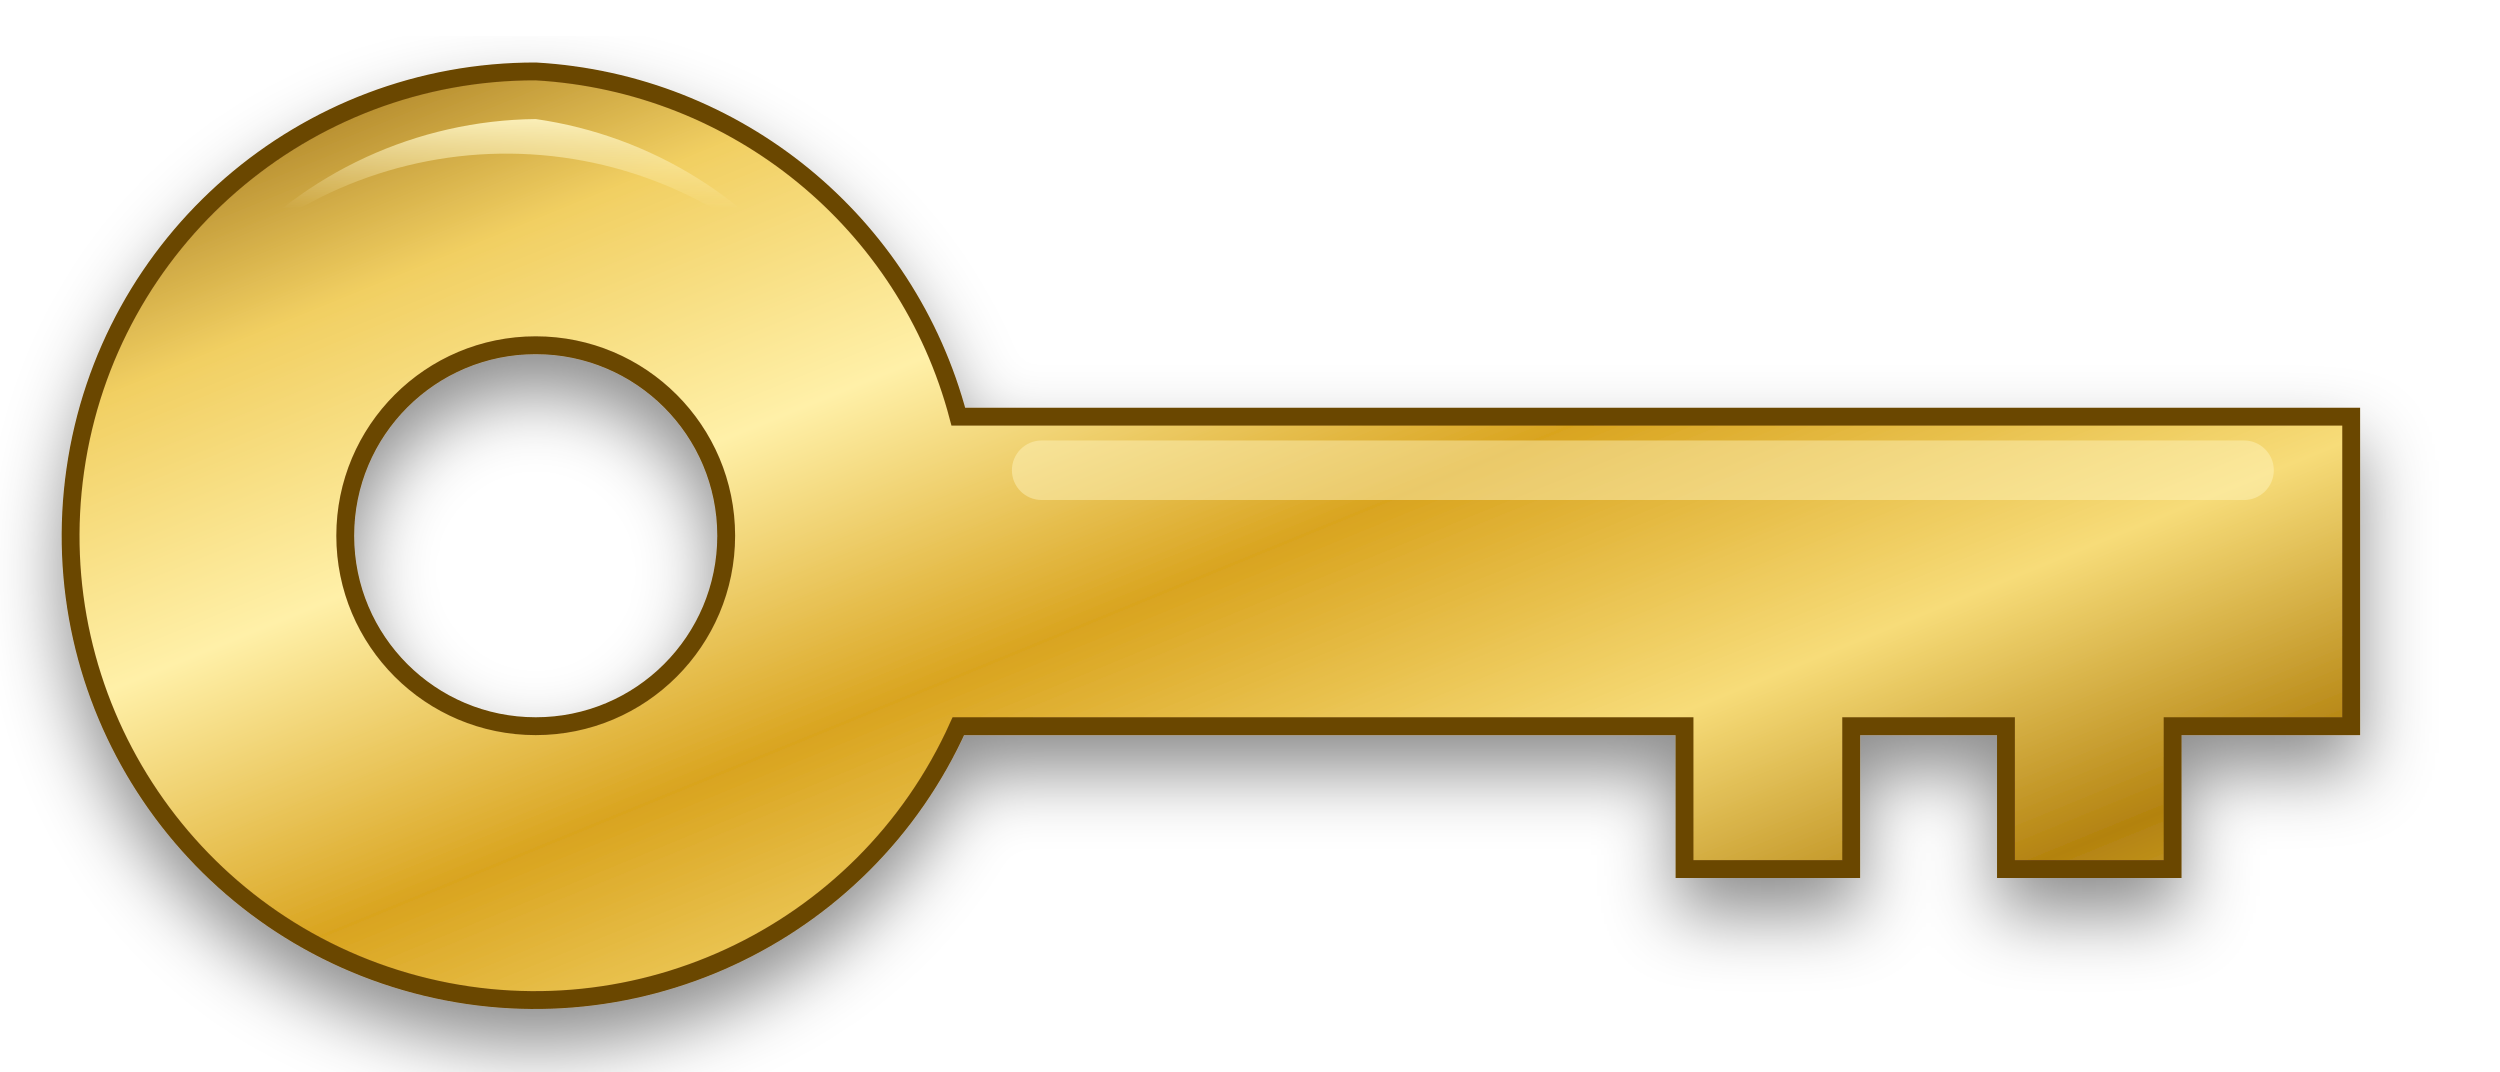
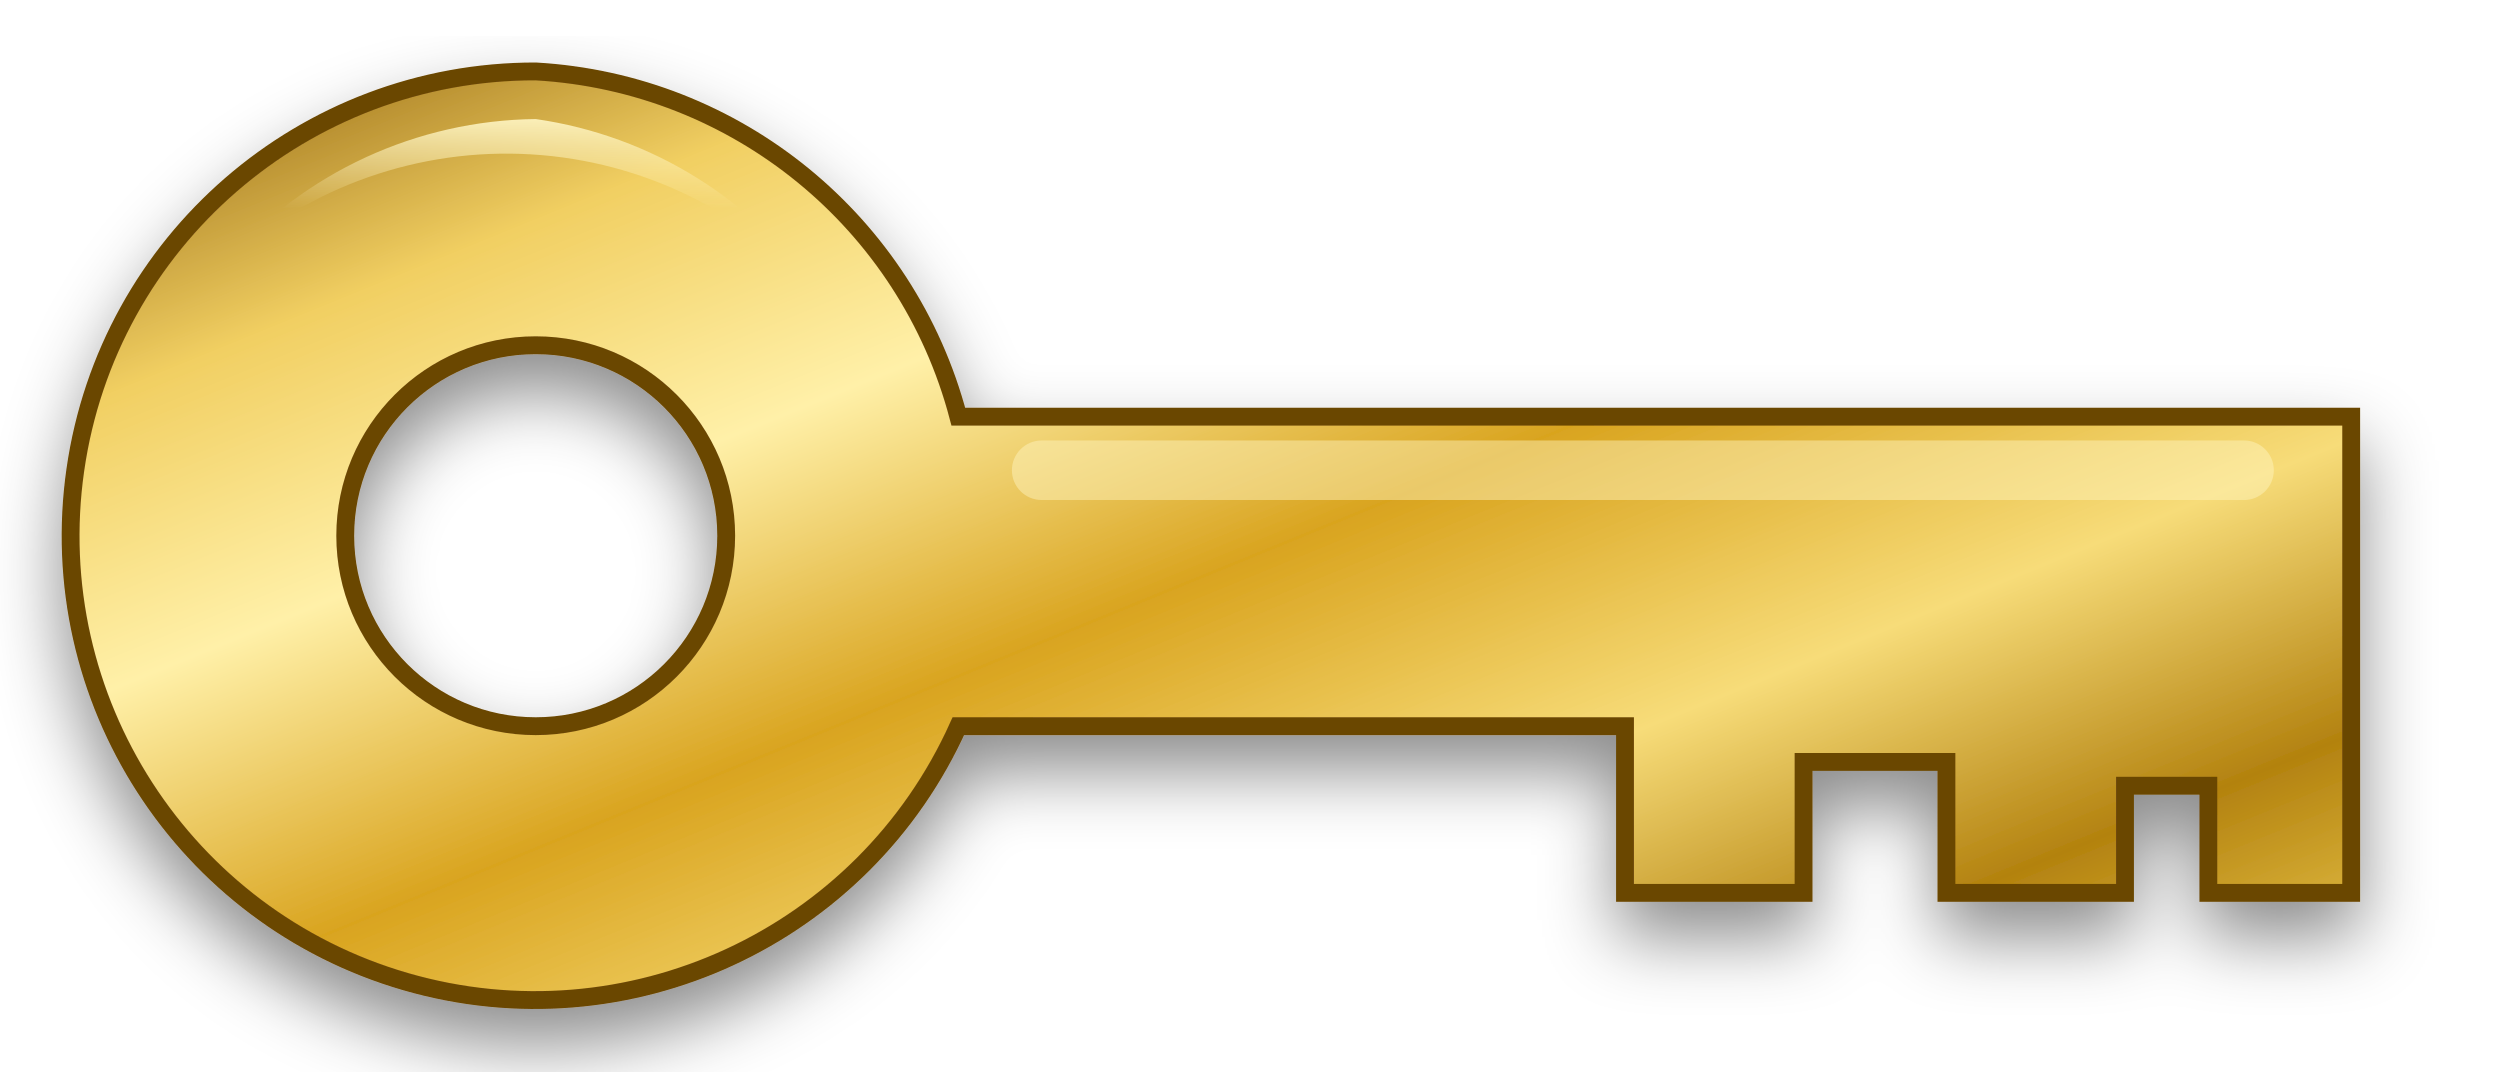
<svg xmlns="http://www.w3.org/2000/svg" viewBox="0 0 420 180" role="img" aria-label="Gold key">
  <defs>
    <linearGradient id="g" x1="0" y1="0" x2="1" y2="1">
      <stop offset="0" stop-color="#8a5c08" />
      <stop offset=".18" stop-color="#f1cf62" />
      <stop offset=".34" stop-color="#fff0a8" />
      <stop offset=".52" stop-color="#d9a41f" />
      <stop offset=".7" stop-color="#f7dc79" />
      <stop offset=".86" stop-color="#b3820f" />
      <stop offset="1" stop-color="#ecc94f" />
    </linearGradient>
    <linearGradient id="s" x1="0" y1="0" x2="0" y2="1">
      <stop offset="0" stop-color="#fff6c4" stop-opacity=".9" />
      <stop offset=".5" stop-color="#fff6c4" stop-opacity="0" />
    </linearGradient>
    <filter id="d" x="-10%" y="-20%" width="120%" height="150%">
      <feDropShadow dx="0" dy="6" stdDeviation="6" flood-color="#000" flood-opacity=".45" />
    </filter>
  </defs>
  <g filter="url(#d)">
-     <path fill-rule="evenodd" fill="url(#g)" stroke="#6b4606" stroke-width="3" d="M90 12a78 78 0 1 0 71 110h122v24h28v-24h26v24h28v-24h30V70H161A78 78 0 0 0 90 12zm0 46a32 32 0 1 1 0 64 32 32 0 0 1 0-64z" />
+     <path fill-rule="evenodd" fill="url(#g)" stroke="#6b4606" stroke-width="3" d="M90 12a78 78 0 1 0 71 110h112v28h30v-22h24v22h30v-18h14v18h24V70H161A78 78 0 0 0 90 12zm0 46a32 32 0 1 1 0 64 32 32 0 0 1 0-64z" />
    <path fill="url(#s)" d="M90 20a70 70 0 0 0-52 24 70 70 0 0 1 100 6 70 70 0 0 0-48-30z" />
    <rect x="170" y="74" width="212" height="10" rx="5" fill="#fff6c4" opacity=".45" />
  </g>
</svg>
